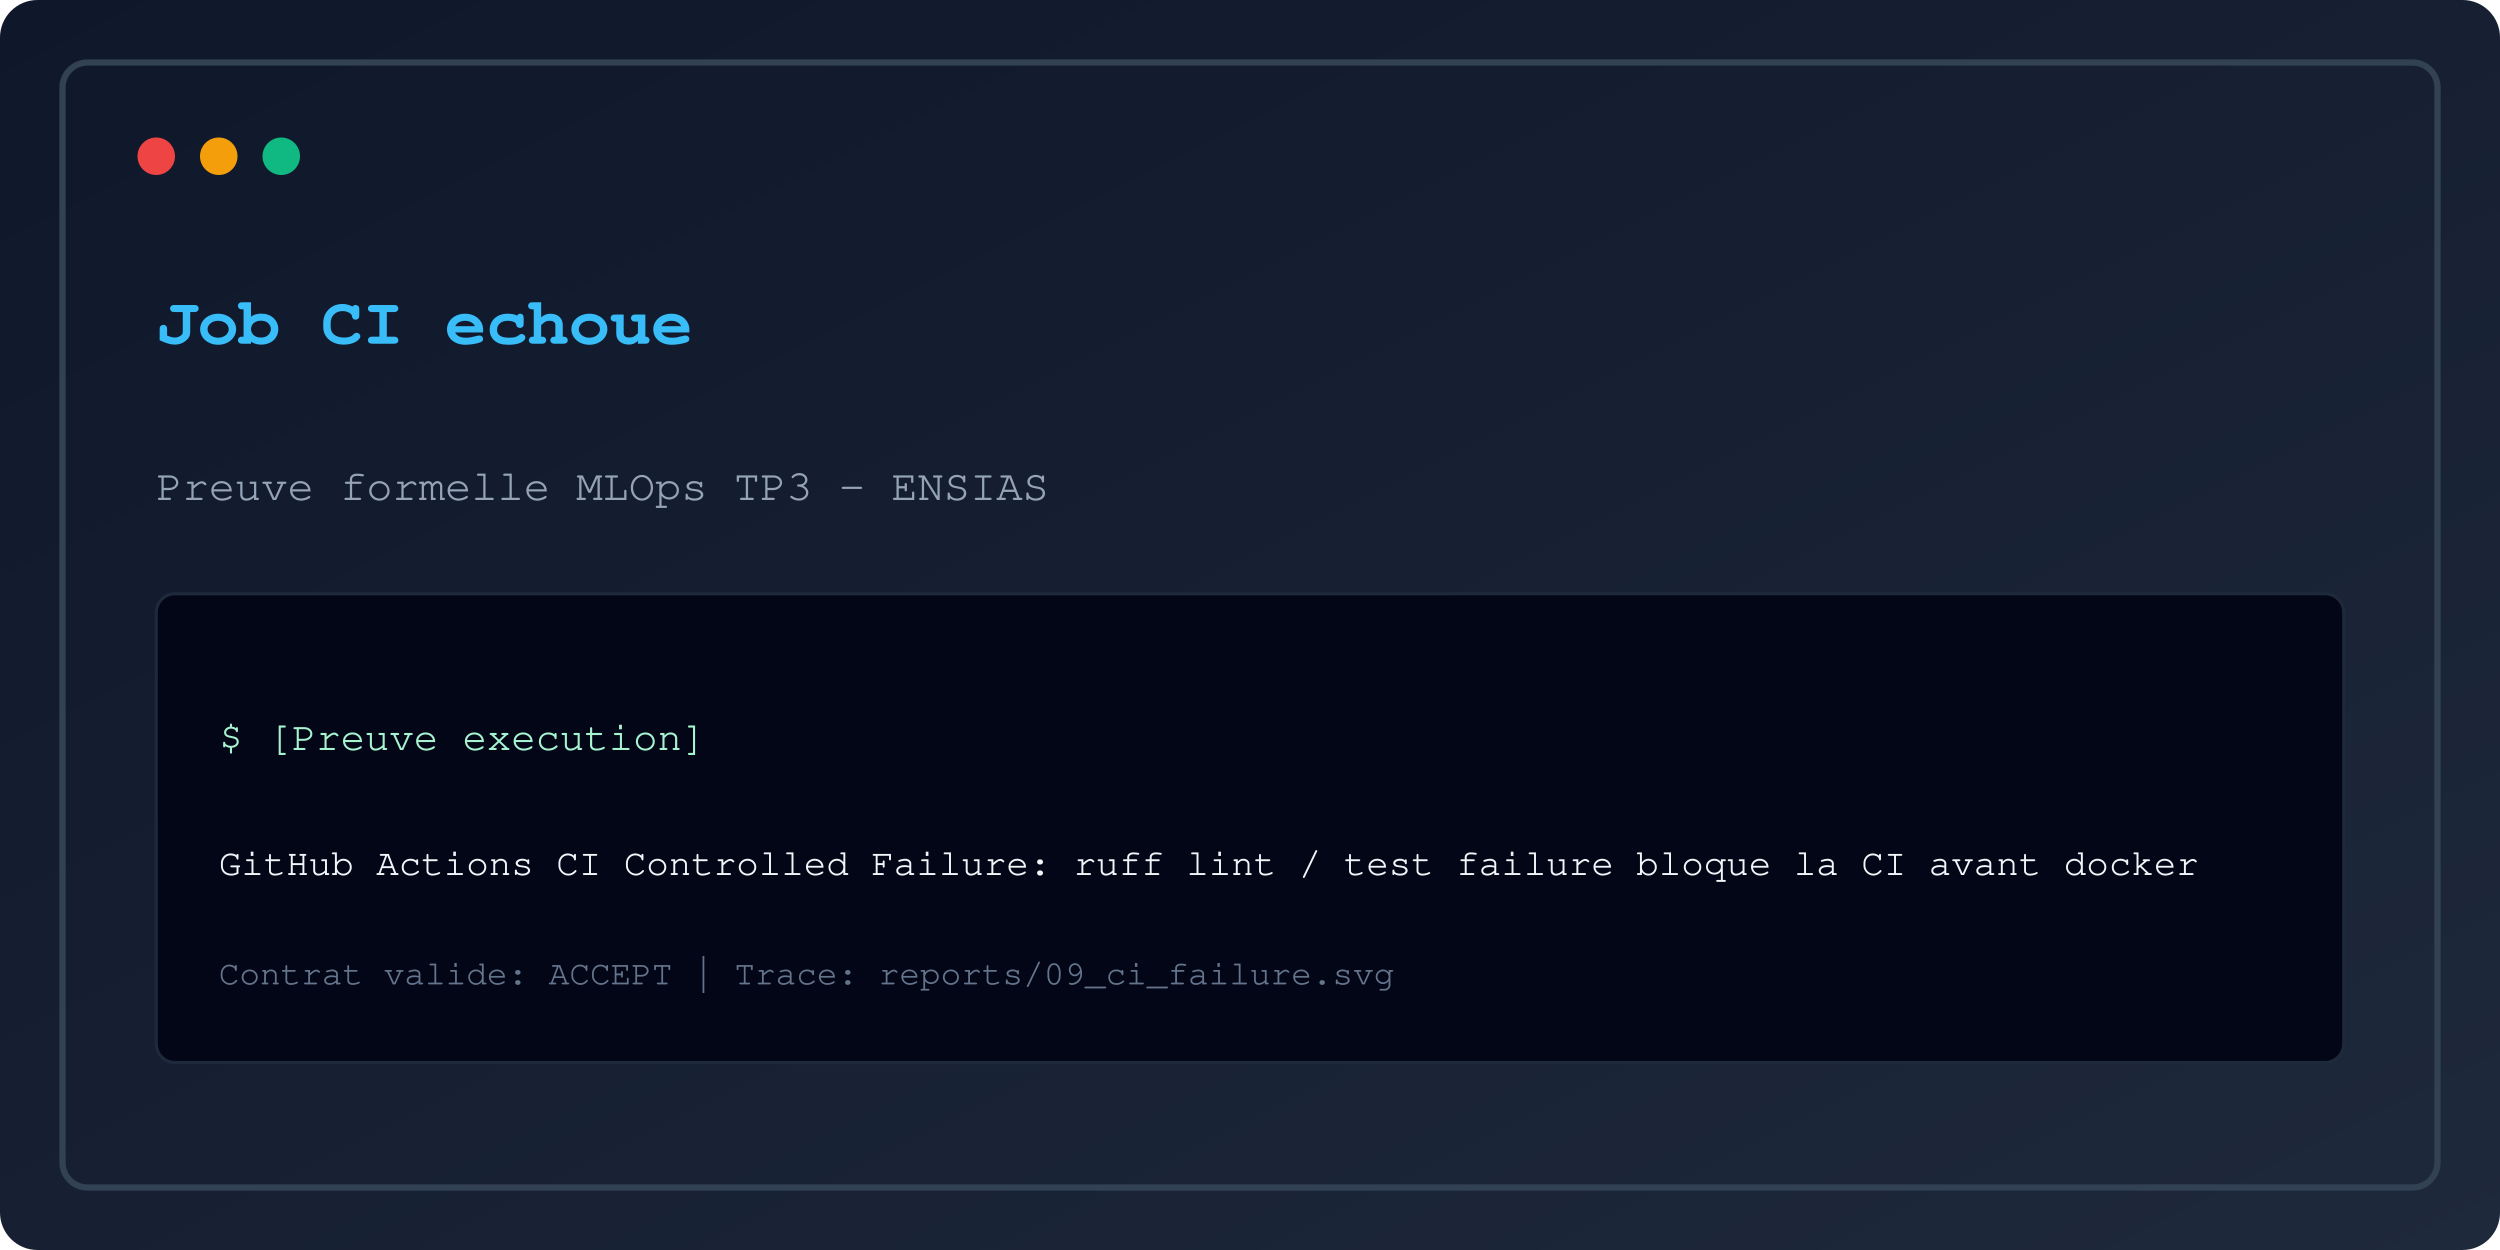
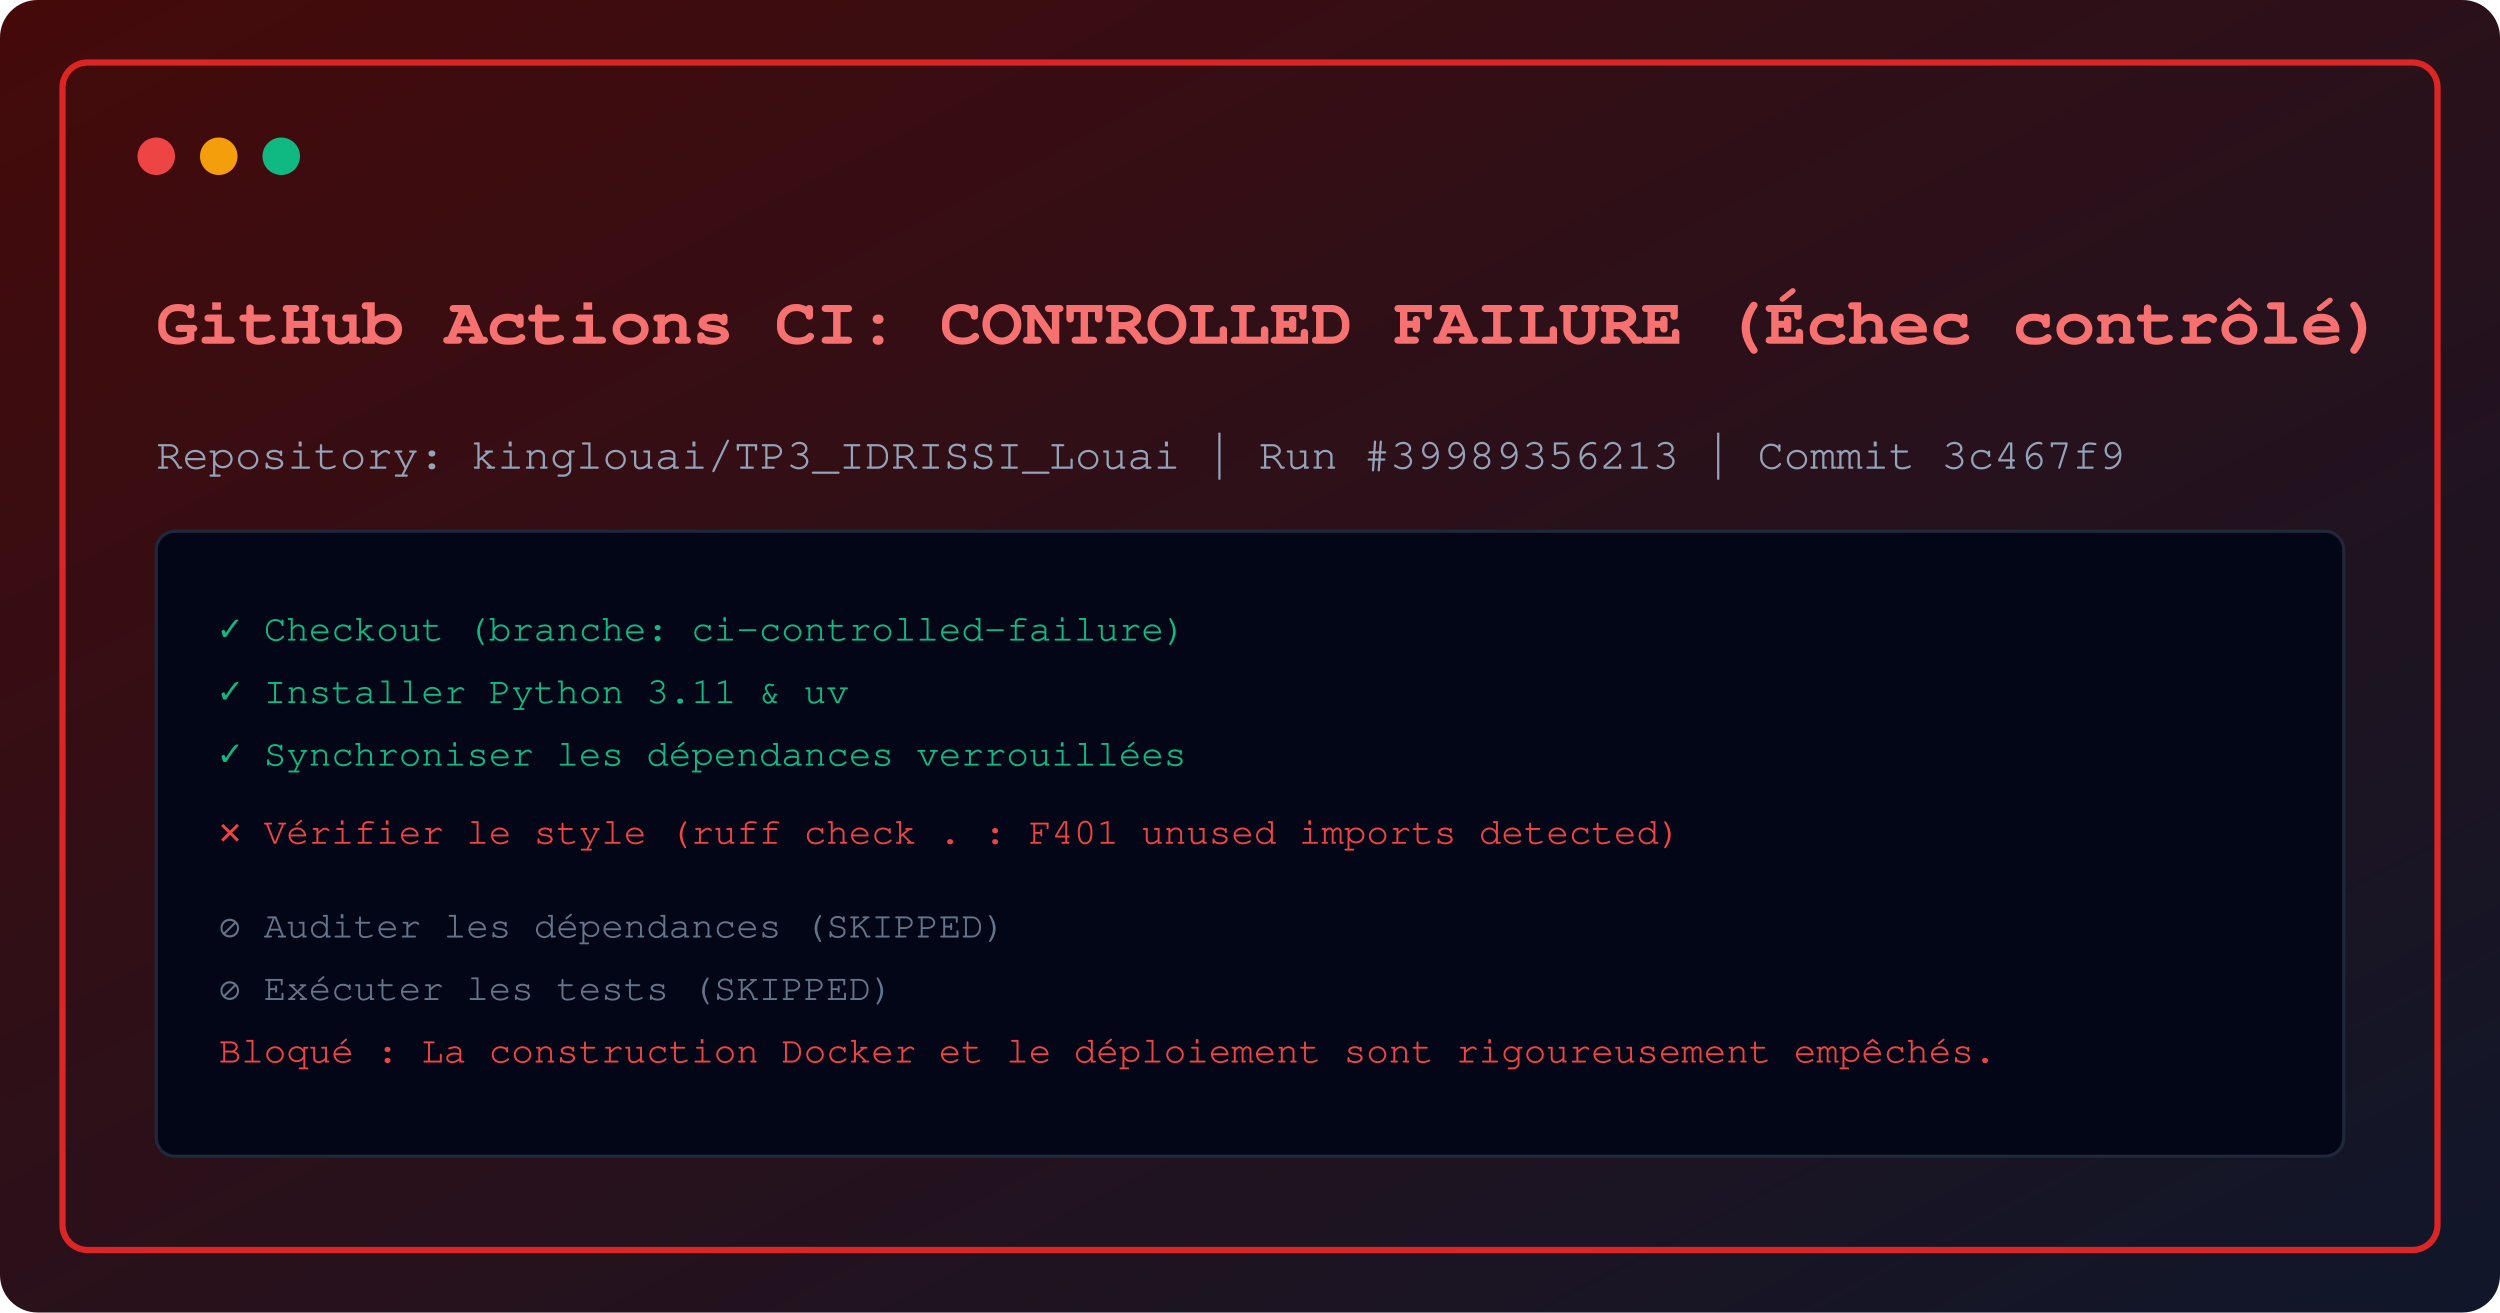
- <svg xmlns="http://www.w3.org/2000/svg" width="800" height="400" viewBox="0 0 800 400">
+ <svg xmlns="http://www.w3.org/2000/svg" width="800" height="420" viewBox="0 0 800 420">
  <defs>
-     <linearGradient id="bg" x1="0%" y1="0%" x2="100%" y2="100%">
-       <stop offset="0%" stop-color="#0f172a" />
-       <stop offset="100%" stop-color="#1e293b" />
+     <linearGradient id="bg_fail" x1="0%" y1="0%" x2="100%" y2="100%">
+       <stop offset="0%" stop-color="#450a0a" />
+       <stop offset="100%" stop-color="#0f172a" />
    </linearGradient>
  </defs>
-   <rect width="100%" height="100%" fill="url(#bg)" rx="12" />
-   <rect x="20" y="20" width="760" height="360" fill="none" stroke="#334155" stroke-width="2" rx="8" />
+   <rect width="100%" height="100%" fill="url(#bg_fail)" rx="12" />
+   <rect x="20" y="20" width="760" height="380" fill="none" stroke="#dc2626" stroke-width="2" rx="8" />
  <circle cx="50" cy="50" r="6" fill="#ef4444" />
  <circle cx="70" cy="50" r="6" fill="#f59e0b" />
  <circle cx="90" cy="50" r="6" fill="#10b981" />
-   <text x="50" y="110" font-family="Courier, monospace" font-size="22" font-weight="bold" fill="#38bdf8">Job CI echoue</text>
-   <text x="50" y="160" font-family="Courier, monospace" font-size="14" fill="#94a3b8">Preuve formelle MLOps TP3 - ENSIAS</text>
-   <rect x="50" y="190" width="700" height="150" fill="#020617" stroke="#1e293b" rx="6" />
-   <text x="70" y="240" font-family="Courier, monospace" font-size="13" fill="#a7f3d0">$ [Preuve execution]</text>
-   <text x="70" y="280" font-family="Courier, monospace" font-size="12" fill="#f1f5f9">GitHub Actions CI Controlled Failure: ruff lint / test failure bloque la CI avant docker</text>
-   <text x="70" y="315" font-family="Courier, monospace" font-size="11" fill="#64748b">Contrat valide: ACCEPT | Trace: reports/09_ci_failure.svg</text>
+   <text x="50" y="110" font-family="Courier, monospace" font-size="22" font-weight="bold" fill="#f87171">GitHub Actions CI: CONTROLLED FAILURE (Échec contrôlé)</text>
+   <text x="50" y="150" font-family="Courier, monospace" font-size="14" fill="#94a3b8">Repository: kinglouai/TP3_IDRISSI_Louai | Run #39989356213 | Commit 3c467f9</text>
+   <rect x="50" y="170" width="700" height="200" fill="#020617" stroke="#1e293b" rx="6" />
+   <text x="70" y="205" font-family="Courier, monospace" font-size="12" fill="#10b981">✓ Checkout (branche: ci-controlled-failure)</text>
+   <text x="70" y="225" font-family="Courier, monospace" font-size="12" fill="#10b981">✓ Installer Python 3.11 &amp; uv</text>
+   <text x="70" y="245" font-family="Courier, monospace" font-size="12" fill="#10b981">✓ Synchroniser les dépendances verrouillées</text>
+   <text x="70" y="270" font-family="Courier, monospace" font-size="12" fill="#ef4444">✕ Vérifier le style (ruff check . : F401 unused imports detected)</text>
+   <text x="70" y="300" font-family="Courier, monospace" font-size="12" fill="#64748b">⊘ Auditer les dépendances (SKIPPED)</text>
+   <text x="70" y="320" font-family="Courier, monospace" font-size="12" fill="#64748b">⊘ Exécuter les tests (SKIPPED)</text>
+   <text x="70" y="340" font-family="Courier, monospace" font-size="12" fill="#ef4444">Bloqué : La construction Docker et le déploiement sont rigoureusement empêchés.</text>
</svg>
